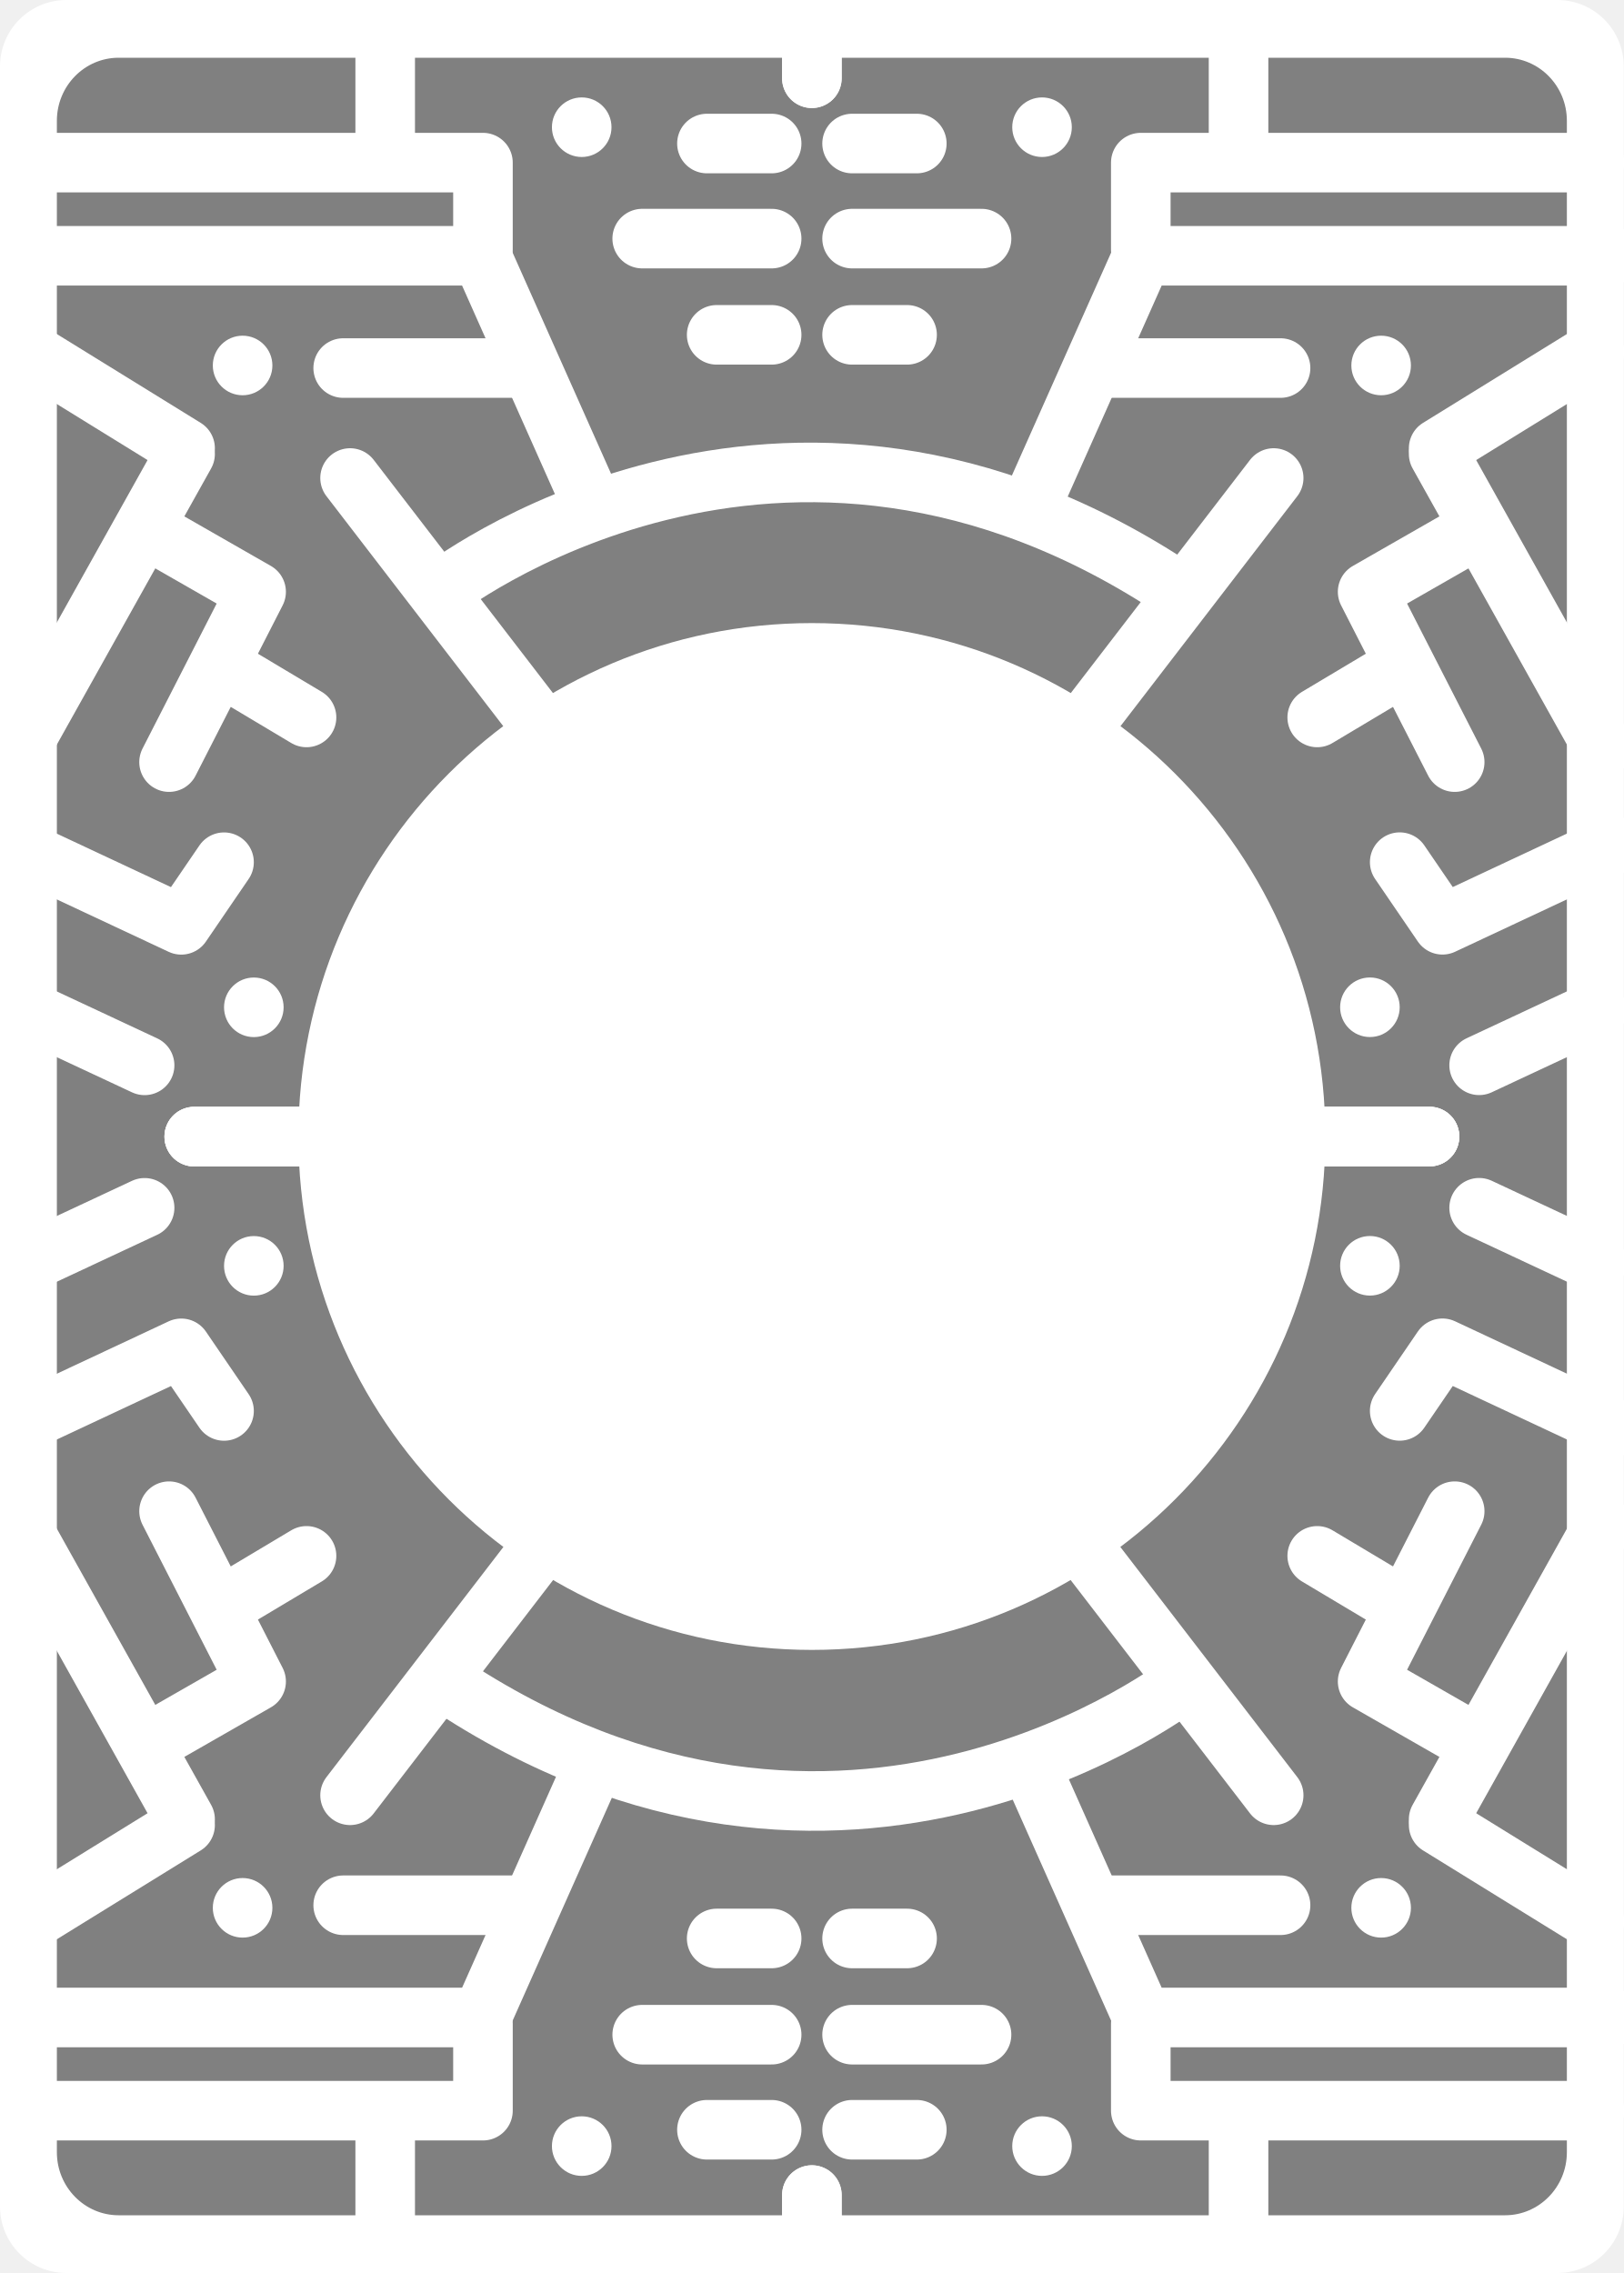
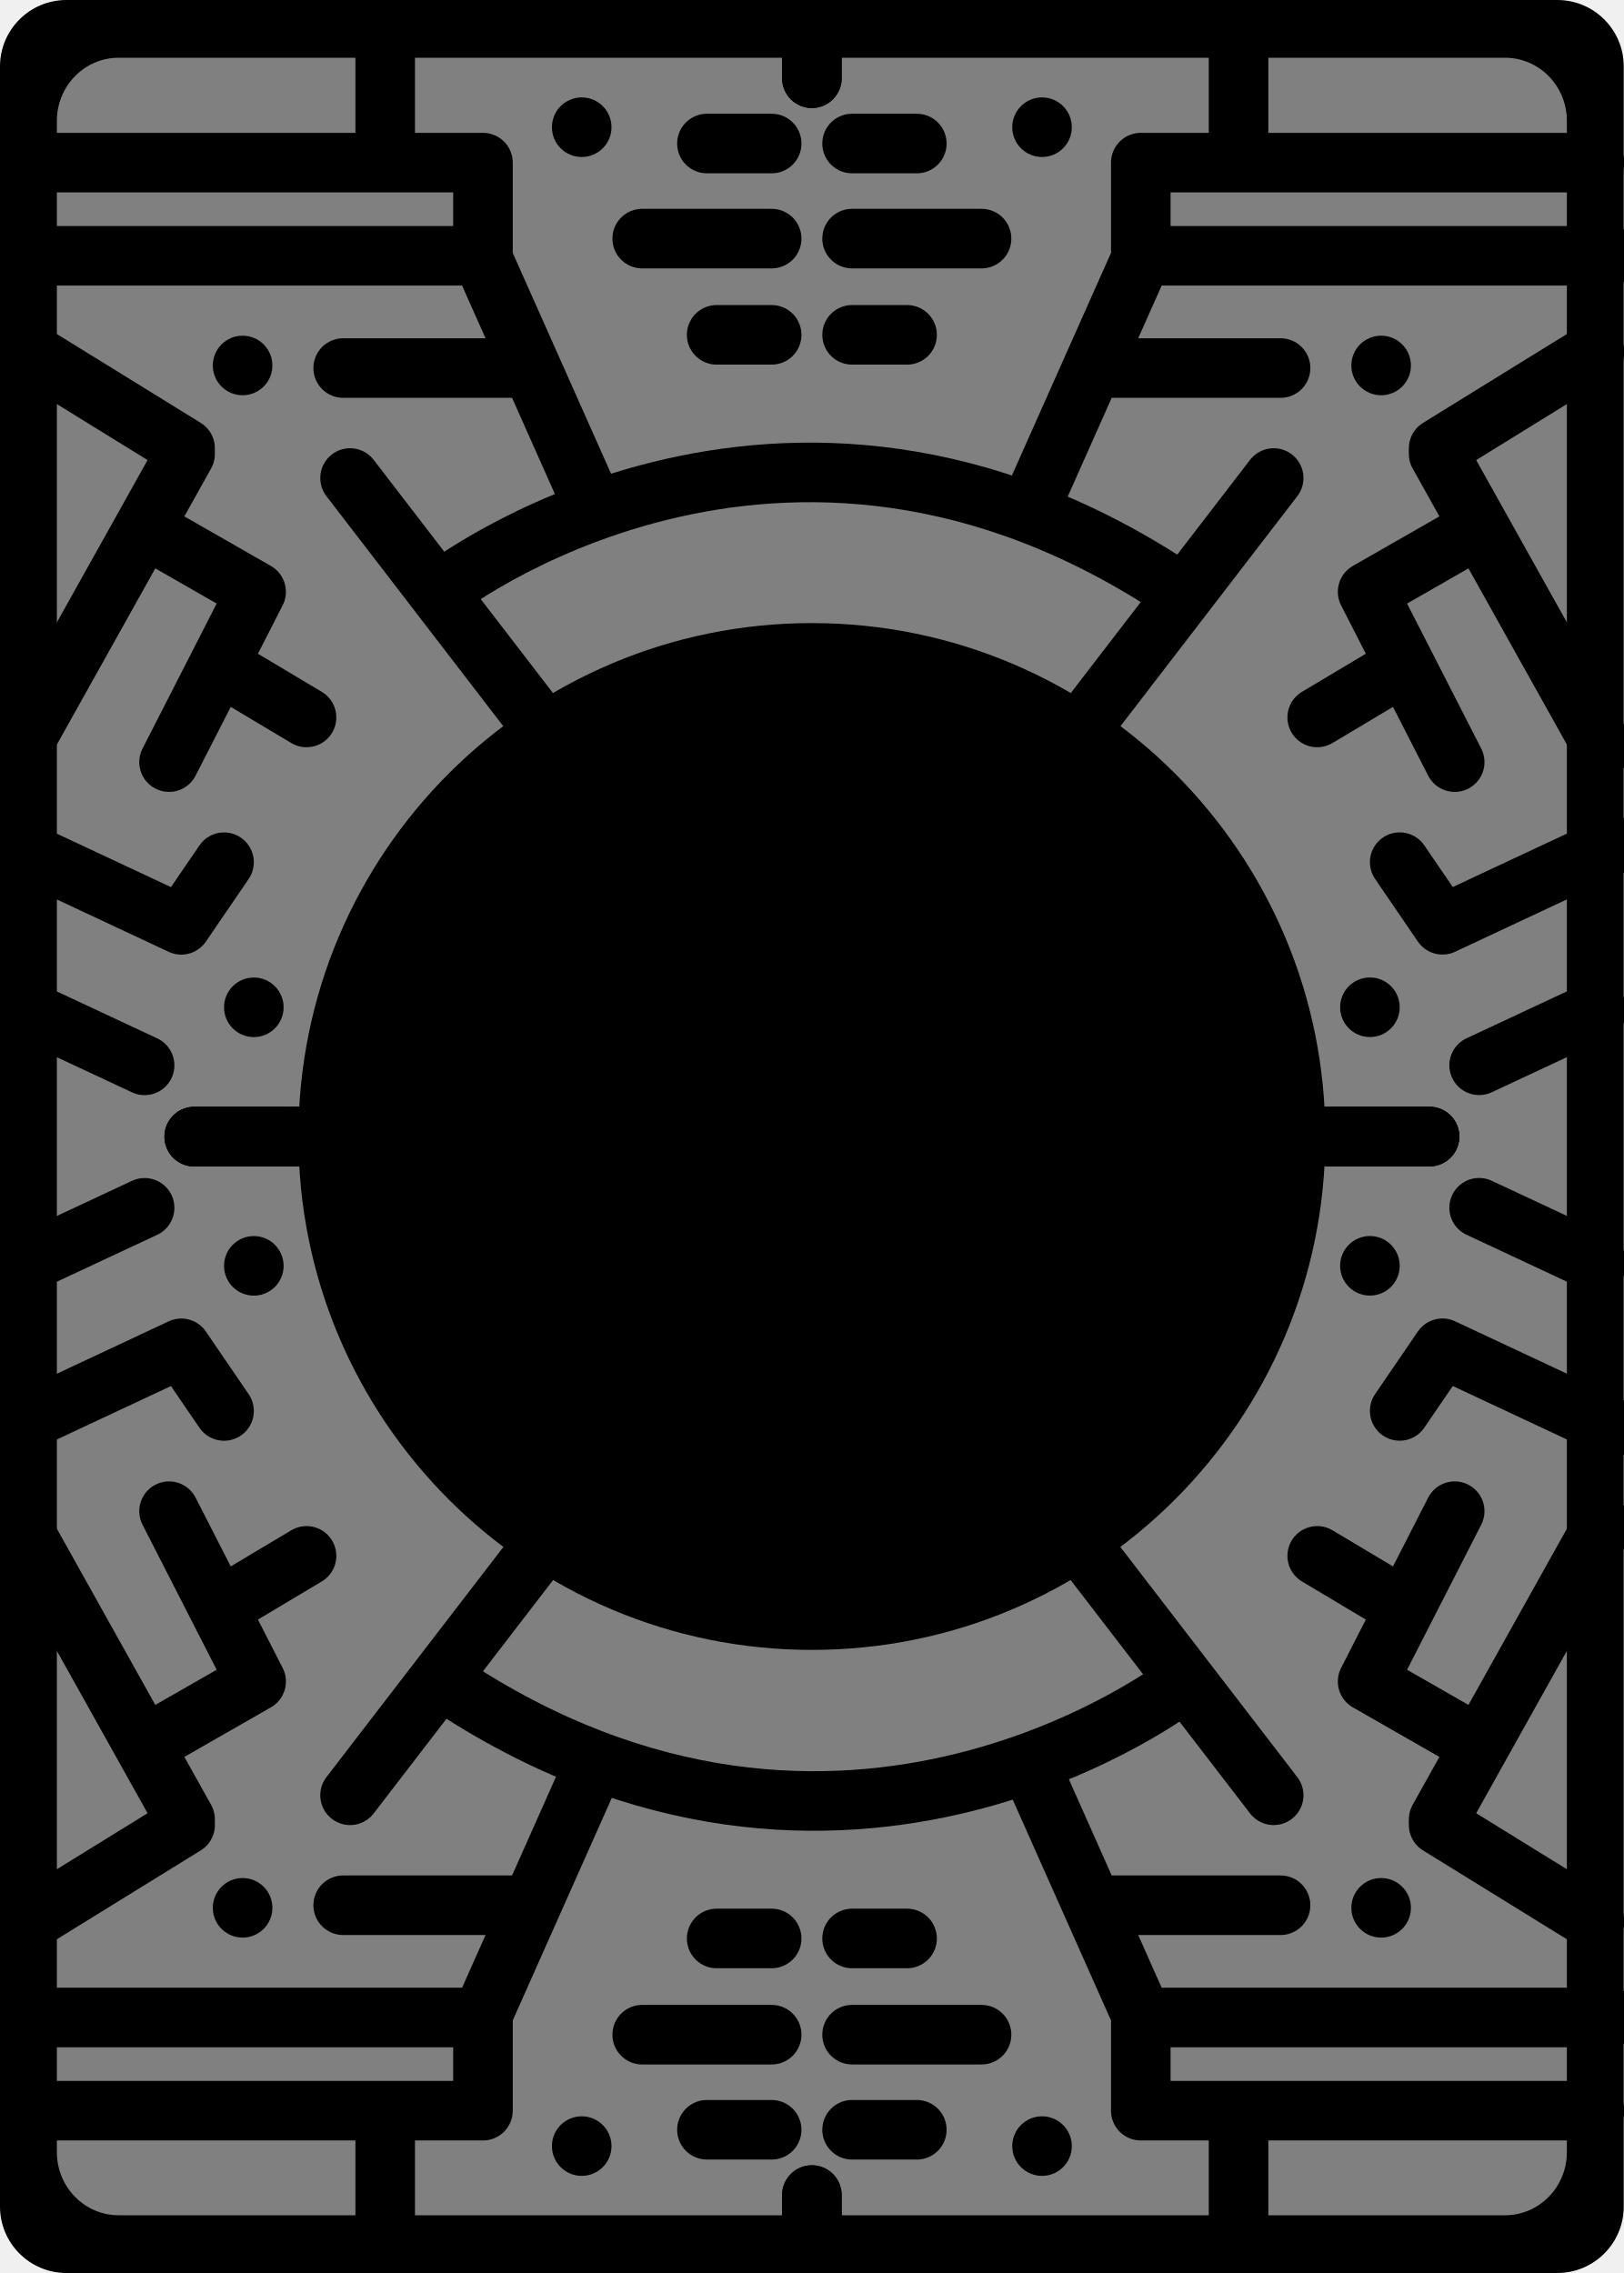
<svg xmlns="http://www.w3.org/2000/svg" version="1.1" x="0px" y="0px" width="708.662px" height="992.125px" viewBox="0 0 708.662 992.125" enable-background="new 0 0 708.662 992.125" xml:space="preserve">
  <defs>
    <style type="text/css">
      --primary: black;
      --primaryShadow: white;
      --secondary: #808080;
    </style>
  </defs>
  <g id="Layer_1">
-     <path fill="#ffffff" d="M679.654,0H29.008C12.987,0,0,12.987,0,29.008v934.11c0,16.021,12.987,29.008,29.008,29.008h650.646   c16.02,0,29.008-12.986,29.008-29.008V29.008C708.662,12.987,695.673,0,679.654,0z" />
+     <path fill="#000" d="M679.654,0H29.008C12.987,0,0,12.987,0,29.008v934.11c0,16.021,12.987,29.008,29.008,29.008h650.646   c16.02,0,29.008-12.986,29.008-29.008V29.008C708.662,12.987,695.673,0,679.654,0z" />
    <path fill="#808080" d="M656.866,25.2H51.798c-14.898,0-26.977,12.328-26.977,27.535v886.657c0,15.209,12.078,27.535,26.977,27.535   h605.067c14.897,0,26.976-12.326,26.976-27.535V52.734C683.841,37.527,671.763,25.2,656.866,25.2z" />
  </g>
  <g id="Lines">
-     <polyline fill="none" stroke="#ffffff" stroke-width="26" stroke-linecap="round" stroke-linejoin="round" stroke-miterlimit="10" points="   354.331,496.075 520.882,496.075 623.882,496.051  " />
-     <line fill="none" stroke="#ffffff" stroke-width="26" stroke-linecap="round" stroke-linejoin="round" stroke-miterlimit="10" x1="645.549" y1="464.982" x2="696.882" y2="440.982" />
-     <polyline fill="none" stroke="#ffffff" stroke-width="26" stroke-linecap="round" stroke-linejoin="round" stroke-miterlimit="10" points="   610.882,376.316 629.549,403.649 703.549,368.982  " />
-     <polyline fill="none" stroke="#ffffff" stroke-width="26" stroke-linecap="round" stroke-linejoin="round" stroke-miterlimit="10" points="   354.331,496.074 520.881,496.074 623.881,496.098  " />
-     <line fill="none" stroke="#ffffff" stroke-width="26" stroke-linecap="round" stroke-linejoin="round" stroke-miterlimit="10" x1="645.548" y1="527.167" x2="696.881" y2="551.167" />
-     <polyline fill="none" stroke="#ffffff" stroke-width="26" stroke-linecap="round" stroke-linejoin="round" stroke-miterlimit="10" points="   610.881,615.833 629.548,588.5 703.548,623.167  " />
-     <polyline fill="none" stroke="#ffffff" stroke-width="26" stroke-linecap="round" stroke-linejoin="round" stroke-miterlimit="10" points="   354.33,496.098 187.779,496.098 84.779,496.075  " />
-     <line fill="none" stroke="#ffffff" stroke-width="26" stroke-linecap="round" stroke-linejoin="round" stroke-miterlimit="10" x1="63.112" y1="465.005" x2="11.779" y2="441.005" />
-     <polyline fill="none" stroke="#ffffff" stroke-width="26" stroke-linecap="round" stroke-linejoin="round" stroke-miterlimit="10" points="   97.779,376.339 79.112,403.672 5.112,369.006  " />
-     <polyline fill="none" stroke="#ffffff" stroke-width="26" stroke-linecap="round" stroke-linejoin="round" stroke-miterlimit="10" points="   354.331,496.097 187.78,496.097 84.78,496.121  " />
-     <line fill="none" stroke="#ffffff" stroke-width="26" stroke-linecap="round" stroke-linejoin="round" stroke-miterlimit="10" x1="63.113" y1="527.19" x2="11.78" y2="551.19" />
-     <polyline fill="none" stroke="#ffffff" stroke-width="26" stroke-linecap="round" stroke-linejoin="round" stroke-miterlimit="10" points="   97.78,615.856 79.113,588.524 5.113,623.19  " />
-     <path fill="none" stroke="#ffffff" stroke-width="26" stroke-linecap="round" stroke-linejoin="round" stroke-miterlimit="10" d="   M191.549,258.316c0,0,148.742-117.261,323.333,0" />
-     <line fill="none" stroke="#ffffff" stroke-width="26" stroke-linecap="round" stroke-linejoin="round" stroke-miterlimit="10" x1="555.882" y1="208.649" x2="473.882" y2="315.316" />
-     <polyline fill="none" stroke="#ffffff" stroke-width="26" stroke-linecap="round" stroke-linejoin="round" stroke-miterlimit="10" points="   452.549,214.982 498.549,111.649 702.549,111.649  " />
-     <polyline fill="none" stroke="#ffffff" stroke-width="26" stroke-linecap="round" stroke-linejoin="round" stroke-miterlimit="10" points="   497.882,72.982 497.882,108.982 497.882,70.982 695.882,70.982  " />
-     <line fill="none" stroke="#ffffff" stroke-width="26" stroke-linecap="round" stroke-linejoin="round" stroke-miterlimit="10" x1="540.549" y1="13.982" x2="540.549" y2="66.649" />
-     <line fill="none" stroke="#ffffff" stroke-width="26" stroke-linecap="round" stroke-linejoin="round" stroke-miterlimit="10" x1="371.882" y1="146.149" x2="395.882" y2="146.149" />
-     <line fill="none" stroke="#ffffff" stroke-width="26" stroke-linecap="round" stroke-linejoin="round" stroke-miterlimit="10" x1="371.882" y1="104.149" x2="428.382" y2="104.149" />
-     <line fill="none" stroke="#ffffff" stroke-width="26" stroke-linecap="round" stroke-linejoin="round" stroke-miterlimit="10" x1="371.882" y1="62.649" x2="400.132" y2="62.649" />
-     <line fill="none" stroke="#ffffff" stroke-width="26" stroke-linecap="round" stroke-linejoin="round" stroke-miterlimit="10" x1="354.332" y1="34.149" x2="354.332" y2="13.982" />
-     <line fill="none" stroke="#ffffff" stroke-width="26" stroke-linecap="round" stroke-linejoin="round" stroke-miterlimit="10" x1="558.882" y1="160.649" x2="480.382" y2="160.649" />
-     <line fill="none" stroke="#ffffff" stroke-width="26" stroke-linecap="round" stroke-linejoin="round" stroke-miterlimit="10" x1="627.882" y1="195.649" x2="695.882" y2="153.649" />
-     <line fill="none" stroke="#ffffff" stroke-width="26" stroke-linecap="round" stroke-linejoin="round" stroke-miterlimit="10" x1="627.882" y1="198.149" x2="699.382" y2="326.149" />
-     <polyline fill="none" stroke="#ffffff" stroke-width="26" stroke-linecap="round" stroke-linejoin="round" stroke-miterlimit="10" points="   642.382,232.258 596.882,258.316 634.882,332.649  " />
-     <line fill="none" stroke="#ffffff" stroke-width="26" stroke-linecap="round" stroke-linejoin="round" stroke-miterlimit="10" x1="610.882" y1="291.649" x2="574.882" y2="313.149" />
-     <line fill="none" stroke="#ffffff" stroke-width="26" stroke-linecap="round" stroke-linejoin="round" stroke-miterlimit="10" x1="152.78" y1="208.649" x2="234.78" y2="315.316" />
-     <polyline fill="none" stroke="#ffffff" stroke-width="26" stroke-linecap="round" stroke-linejoin="round" stroke-miterlimit="10" points="   256.113,214.982 210.113,111.649 6.113,111.649  " />
-     <polyline fill="none" stroke="#ffffff" stroke-width="26" stroke-linecap="round" stroke-linejoin="round" stroke-miterlimit="10" points="   210.78,72.982 210.78,108.982 210.78,70.982 12.78,70.982  " />
-     <line fill="none" stroke="#ffffff" stroke-width="26" stroke-linecap="round" stroke-linejoin="round" stroke-miterlimit="10" x1="168.113" y1="13.982" x2="168.113" y2="66.649" />
-     <line fill="none" stroke="#ffffff" stroke-width="26" stroke-linecap="round" stroke-linejoin="round" stroke-miterlimit="10" x1="336.78" y1="146.149" x2="312.78" y2="146.149" />
-     <line fill="none" stroke="#ffffff" stroke-width="26" stroke-linecap="round" stroke-linejoin="round" stroke-miterlimit="10" x1="336.78" y1="104.149" x2="280.28" y2="104.149" />
-     <line fill="none" stroke="#ffffff" stroke-width="26" stroke-linecap="round" stroke-linejoin="round" stroke-miterlimit="10" x1="336.78" y1="62.649" x2="308.53" y2="62.649" />
-     <line fill="none" stroke="#ffffff" stroke-width="26" stroke-linecap="round" stroke-linejoin="round" stroke-miterlimit="10" x1="354.331" y1="34.149" x2="354.331" y2="13.982" />
-     <line fill="none" stroke="#ffffff" stroke-width="26" stroke-linecap="round" stroke-linejoin="round" stroke-miterlimit="10" x1="149.78" y1="160.649" x2="228.28" y2="160.649" />
-     <line fill="none" stroke="#ffffff" stroke-width="26" stroke-linecap="round" stroke-linejoin="round" stroke-miterlimit="10" x1="80.78" y1="195.649" x2="12.78" y2="153.649" />
-     <line fill="none" stroke="#ffffff" stroke-width="26" stroke-linecap="round" stroke-linejoin="round" stroke-miterlimit="10" x1="80.78" y1="198.149" x2="9.28" y2="326.149" />
-     <polyline fill="none" stroke="#ffffff" stroke-width="26" stroke-linecap="round" stroke-linejoin="round" stroke-miterlimit="10" points="   66.28,232.258 111.78,258.316 73.78,332.649  " />
-     <line fill="none" stroke="#ffffff" stroke-width="26" stroke-linecap="round" stroke-linejoin="round" stroke-miterlimit="10" x1="97.78" y1="291.649" x2="133.78" y2="313.149" />
-     <line fill="none" stroke="#ffffff" stroke-width="26" stroke-linecap="round" stroke-linejoin="round" stroke-miterlimit="10" x1="152.781" y1="783.606" x2="234.781" y2="676.938" />
-     <polyline fill="none" stroke="#ffffff" stroke-width="26" stroke-linecap="round" stroke-linejoin="round" stroke-miterlimit="10" points="   256.113,777.272 210.113,880.606 6.113,880.606  " />
-     <polyline fill="none" stroke="#ffffff" stroke-width="26" stroke-linecap="round" stroke-linejoin="round" stroke-miterlimit="10" points="   210.781,919.272 210.781,883.272 210.781,921.272 12.781,921.272  " />
-     <line fill="none" stroke="#ffffff" stroke-width="26" stroke-linecap="round" stroke-linejoin="round" stroke-miterlimit="10" x1="168.113" y1="978.272" x2="168.113" y2="925.606" />
-     <line fill="none" stroke="#ffffff" stroke-width="26" stroke-linecap="round" stroke-linejoin="round" stroke-miterlimit="10" x1="336.781" y1="846.106" x2="312.781" y2="846.106" />
-     <line fill="none" stroke="#ffffff" stroke-width="26" stroke-linecap="round" stroke-linejoin="round" stroke-miterlimit="10" x1="336.781" y1="888.106" x2="280.281" y2="888.106" />
-     <line fill="none" stroke="#ffffff" stroke-width="26" stroke-linecap="round" stroke-linejoin="round" stroke-miterlimit="10" x1="336.781" y1="929.606" x2="308.531" y2="929.606" />
-     <line fill="none" stroke="#ffffff" stroke-width="26" stroke-linecap="round" stroke-linejoin="round" stroke-miterlimit="10" x1="354.331" y1="958.106" x2="354.331" y2="978.272" />
-     <line fill="none" stroke="#ffffff" stroke-width="26" stroke-linecap="round" stroke-linejoin="round" stroke-miterlimit="10" x1="149.781" y1="831.606" x2="228.281" y2="831.606" />
-     <line fill="none" stroke="#ffffff" stroke-width="26" stroke-linecap="round" stroke-linejoin="round" stroke-miterlimit="10" x1="80.781" y1="796.606" x2="12.781" y2="838.606" />
-     <line fill="none" stroke="#ffffff" stroke-width="26" stroke-linecap="round" stroke-linejoin="round" stroke-miterlimit="10" x1="80.781" y1="794.106" x2="9.281" y2="666.106" />
-     <polyline fill="none" stroke="#ffffff" stroke-width="26" stroke-linecap="round" stroke-linejoin="round" stroke-miterlimit="10" points="   66.281,759.997 111.781,733.938 73.781,659.606  " />
-     <line fill="none" stroke="#ffffff" stroke-width="26" stroke-linecap="round" stroke-linejoin="round" stroke-miterlimit="10" x1="97.781" y1="700.606" x2="133.781" y2="679.106" />
-     <line fill="none" stroke="#ffffff" stroke-width="26" stroke-linecap="round" stroke-linejoin="round" stroke-miterlimit="10" x1="555.882" y1="783.606" x2="473.882" y2="676.938" />
-     <polyline fill="none" stroke="#ffffff" stroke-width="26" stroke-linecap="round" stroke-linejoin="round" stroke-miterlimit="10" points="   452.55,777.272 498.55,880.606 702.55,880.606  " />
-     <polyline fill="none" stroke="#ffffff" stroke-width="26" stroke-linecap="round" stroke-linejoin="round" stroke-miterlimit="10" points="   497.882,919.272 497.882,883.272 497.882,921.272 695.882,921.272  " />
-     <line fill="none" stroke="#ffffff" stroke-width="26" stroke-linecap="round" stroke-linejoin="round" stroke-miterlimit="10" x1="540.55" y1="978.272" x2="540.55" y2="925.606" />
-     <line fill="none" stroke="#ffffff" stroke-width="26" stroke-linecap="round" stroke-linejoin="round" stroke-miterlimit="10" x1="371.882" y1="846.106" x2="395.882" y2="846.106" />
-     <line fill="none" stroke="#ffffff" stroke-width="26" stroke-linecap="round" stroke-linejoin="round" stroke-miterlimit="10" x1="371.882" y1="888.106" x2="428.382" y2="888.106" />
-     <line fill="none" stroke="#ffffff" stroke-width="26" stroke-linecap="round" stroke-linejoin="round" stroke-miterlimit="10" x1="371.882" y1="929.606" x2="400.132" y2="929.606" />
-     <line fill="none" stroke="#ffffff" stroke-width="26" stroke-linecap="round" stroke-linejoin="round" stroke-miterlimit="10" x1="354.332" y1="958.106" x2="354.332" y2="978.272" />
-     <line fill="none" stroke="#ffffff" stroke-width="26" stroke-linecap="round" stroke-linejoin="round" stroke-miterlimit="10" x1="558.882" y1="831.606" x2="480.382" y2="831.606" />
-     <line fill="none" stroke="#ffffff" stroke-width="26" stroke-linecap="round" stroke-linejoin="round" stroke-miterlimit="10" x1="627.882" y1="796.606" x2="695.882" y2="838.606" />
-     <line fill="none" stroke="#ffffff" stroke-width="26" stroke-linecap="round" stroke-linejoin="round" stroke-miterlimit="10" x1="627.882" y1="794.106" x2="699.382" y2="666.106" />
-     <polyline fill="none" stroke="#ffffff" stroke-width="26" stroke-linecap="round" stroke-linejoin="round" stroke-miterlimit="10" points="   642.382,759.997 596.882,733.938 634.882,659.606  " />
-     <line fill="none" stroke="#ffffff" stroke-width="26" stroke-linecap="round" stroke-linejoin="round" stroke-miterlimit="10" x1="610.882" y1="700.606" x2="574.882" y2="679.106" />
-     <polyline fill="none" stroke="#ffffff" stroke-width="26" stroke-linecap="round" stroke-linejoin="round" stroke-miterlimit="10" points="   354.332,496.145 520.882,496.145 623.882,496.121  " />
-     <path fill="none" stroke="#ffffff" stroke-width="26" stroke-linecap="round" stroke-linejoin="round" stroke-miterlimit="10" d="   M517.112,733.987c0,0-148.742,117.26-323.333,0" />
-     <polyline fill="none" stroke="#ffffff" stroke-width="26" stroke-linecap="round" stroke-linejoin="round" stroke-miterlimit="10" points="   354.331,496.145 187.779,496.145 84.779,496.168  " />
+     <polyline fill="none" stroke="#000" stroke-width="26" stroke-linecap="round" stroke-linejoin="round" stroke-miterlimit="10" points="   354.331,496.075 520.882,496.075 623.882,496.051  " />
+     <line fill="none" stroke="#000" stroke-width="26" stroke-linecap="round" stroke-linejoin="round" stroke-miterlimit="10" x1="645.549" y1="464.982" x2="696.882" y2="440.982" />
+     <polyline fill="none" stroke="#000" stroke-width="26" stroke-linecap="round" stroke-linejoin="round" stroke-miterlimit="10" points="   610.882,376.316 629.549,403.649 703.549,368.982  " />
+     <polyline fill="none" stroke="#000" stroke-width="26" stroke-linecap="round" stroke-linejoin="round" stroke-miterlimit="10" points="   354.331,496.074 520.881,496.074 623.881,496.098  " />
+     <line fill="none" stroke="#000" stroke-width="26" stroke-linecap="round" stroke-linejoin="round" stroke-miterlimit="10" x1="645.548" y1="527.167" x2="696.881" y2="551.167" />
+     <polyline fill="none" stroke="#000" stroke-width="26" stroke-linecap="round" stroke-linejoin="round" stroke-miterlimit="10" points="   610.881,615.833 629.548,588.5 703.548,623.167  " />
+     <polyline fill="none" stroke="#000" stroke-width="26" stroke-linecap="round" stroke-linejoin="round" stroke-miterlimit="10" points="   354.33,496.098 187.779,496.098 84.779,496.075  " />
+     <line fill="none" stroke="#000" stroke-width="26" stroke-linecap="round" stroke-linejoin="round" stroke-miterlimit="10" x1="63.112" y1="465.005" x2="11.779" y2="441.005" />
+     <polyline fill="none" stroke="#000" stroke-width="26" stroke-linecap="round" stroke-linejoin="round" stroke-miterlimit="10" points="   97.779,376.339 79.112,403.672 5.112,369.006  " />
+     <polyline fill="none" stroke="#000" stroke-width="26" stroke-linecap="round" stroke-linejoin="round" stroke-miterlimit="10" points="   354.331,496.097 187.78,496.097 84.78,496.121  " />
+     <line fill="none" stroke="#000" stroke-width="26" stroke-linecap="round" stroke-linejoin="round" stroke-miterlimit="10" x1="63.113" y1="527.19" x2="11.78" y2="551.19" />
+     <polyline fill="none" stroke="#000" stroke-width="26" stroke-linecap="round" stroke-linejoin="round" stroke-miterlimit="10" points="   97.78,615.856 79.113,588.524 5.113,623.19  " />
+     <path fill="none" stroke="#000" stroke-width="26" stroke-linecap="round" stroke-linejoin="round" stroke-miterlimit="10" d="   M191.549,258.316c0,0,148.742-117.261,323.333,0" />
+     <line fill="none" stroke="#000" stroke-width="26" stroke-linecap="round" stroke-linejoin="round" stroke-miterlimit="10" x1="555.882" y1="208.649" x2="473.882" y2="315.316" />
+     <polyline fill="none" stroke="#000" stroke-width="26" stroke-linecap="round" stroke-linejoin="round" stroke-miterlimit="10" points="   452.549,214.982 498.549,111.649 702.549,111.649  " />
+     <polyline fill="none" stroke="#000" stroke-width="26" stroke-linecap="round" stroke-linejoin="round" stroke-miterlimit="10" points="   497.882,72.982 497.882,108.982 497.882,70.982 695.882,70.982  " />
+     <line fill="none" stroke="#000" stroke-width="26" stroke-linecap="round" stroke-linejoin="round" stroke-miterlimit="10" x1="540.549" y1="13.982" x2="540.549" y2="66.649" />
+     <line fill="none" stroke="#000" stroke-width="26" stroke-linecap="round" stroke-linejoin="round" stroke-miterlimit="10" x1="371.882" y1="146.149" x2="395.882" y2="146.149" />
+     <line fill="none" stroke="#000" stroke-width="26" stroke-linecap="round" stroke-linejoin="round" stroke-miterlimit="10" x1="371.882" y1="104.149" x2="428.382" y2="104.149" />
+     <line fill="none" stroke="#000" stroke-width="26" stroke-linecap="round" stroke-linejoin="round" stroke-miterlimit="10" x1="371.882" y1="62.649" x2="400.132" y2="62.649" />
+     <line fill="none" stroke="#000" stroke-width="26" stroke-linecap="round" stroke-linejoin="round" stroke-miterlimit="10" x1="354.332" y1="34.149" x2="354.332" y2="13.982" />
+     <line fill="none" stroke="#000" stroke-width="26" stroke-linecap="round" stroke-linejoin="round" stroke-miterlimit="10" x1="558.882" y1="160.649" x2="480.382" y2="160.649" />
+     <line fill="none" stroke="#000" stroke-width="26" stroke-linecap="round" stroke-linejoin="round" stroke-miterlimit="10" x1="627.882" y1="195.649" x2="695.882" y2="153.649" />
+     <line fill="none" stroke="#000" stroke-width="26" stroke-linecap="round" stroke-linejoin="round" stroke-miterlimit="10" x1="627.882" y1="198.149" x2="699.382" y2="326.149" />
+     <polyline fill="none" stroke="#000" stroke-width="26" stroke-linecap="round" stroke-linejoin="round" stroke-miterlimit="10" points="   642.382,232.258 596.882,258.316 634.882,332.649  " />
+     <line fill="none" stroke="#000" stroke-width="26" stroke-linecap="round" stroke-linejoin="round" stroke-miterlimit="10" x1="610.882" y1="291.649" x2="574.882" y2="313.149" />
+     <line fill="none" stroke="#000" stroke-width="26" stroke-linecap="round" stroke-linejoin="round" stroke-miterlimit="10" x1="152.78" y1="208.649" x2="234.78" y2="315.316" />
+     <polyline fill="none" stroke="#000" stroke-width="26" stroke-linecap="round" stroke-linejoin="round" stroke-miterlimit="10" points="   256.113,214.982 210.113,111.649 6.113,111.649  " />
+     <polyline fill="none" stroke="#000" stroke-width="26" stroke-linecap="round" stroke-linejoin="round" stroke-miterlimit="10" points="   210.78,72.982 210.78,108.982 210.78,70.982 12.78,70.982  " />
+     <line fill="none" stroke="#000" stroke-width="26" stroke-linecap="round" stroke-linejoin="round" stroke-miterlimit="10" x1="168.113" y1="13.982" x2="168.113" y2="66.649" />
+     <line fill="none" stroke="#000" stroke-width="26" stroke-linecap="round" stroke-linejoin="round" stroke-miterlimit="10" x1="336.78" y1="146.149" x2="312.78" y2="146.149" />
+     <line fill="none" stroke="#000" stroke-width="26" stroke-linecap="round" stroke-linejoin="round" stroke-miterlimit="10" x1="336.78" y1="104.149" x2="280.28" y2="104.149" />
+     <line fill="none" stroke="#000" stroke-width="26" stroke-linecap="round" stroke-linejoin="round" stroke-miterlimit="10" x1="336.78" y1="62.649" x2="308.53" y2="62.649" />
+     <line fill="none" stroke="#000" stroke-width="26" stroke-linecap="round" stroke-linejoin="round" stroke-miterlimit="10" x1="354.331" y1="34.149" x2="354.331" y2="13.982" />
+     <line fill="none" stroke="#000" stroke-width="26" stroke-linecap="round" stroke-linejoin="round" stroke-miterlimit="10" x1="149.78" y1="160.649" x2="228.28" y2="160.649" />
+     <line fill="none" stroke="#000" stroke-width="26" stroke-linecap="round" stroke-linejoin="round" stroke-miterlimit="10" x1="80.78" y1="195.649" x2="12.78" y2="153.649" />
+     <line fill="none" stroke="#000" stroke-width="26" stroke-linecap="round" stroke-linejoin="round" stroke-miterlimit="10" x1="80.78" y1="198.149" x2="9.28" y2="326.149" />
+     <polyline fill="none" stroke="#000" stroke-width="26" stroke-linecap="round" stroke-linejoin="round" stroke-miterlimit="10" points="   66.28,232.258 111.78,258.316 73.78,332.649  " />
+     <line fill="none" stroke="#000" stroke-width="26" stroke-linecap="round" stroke-linejoin="round" stroke-miterlimit="10" x1="97.78" y1="291.649" x2="133.78" y2="313.149" />
+     <line fill="none" stroke="#000" stroke-width="26" stroke-linecap="round" stroke-linejoin="round" stroke-miterlimit="10" x1="152.781" y1="783.606" x2="234.781" y2="676.938" />
+     <polyline fill="none" stroke="#000" stroke-width="26" stroke-linecap="round" stroke-linejoin="round" stroke-miterlimit="10" points="   256.113,777.272 210.113,880.606 6.113,880.606  " />
+     <polyline fill="none" stroke="#000" stroke-width="26" stroke-linecap="round" stroke-linejoin="round" stroke-miterlimit="10" points="   210.781,919.272 210.781,883.272 210.781,921.272 12.781,921.272  " />
+     <line fill="none" stroke="#000" stroke-width="26" stroke-linecap="round" stroke-linejoin="round" stroke-miterlimit="10" x1="168.113" y1="978.272" x2="168.113" y2="925.606" />
+     <line fill="none" stroke="#000" stroke-width="26" stroke-linecap="round" stroke-linejoin="round" stroke-miterlimit="10" x1="336.781" y1="846.106" x2="312.781" y2="846.106" />
+     <line fill="none" stroke="#000" stroke-width="26" stroke-linecap="round" stroke-linejoin="round" stroke-miterlimit="10" x1="336.781" y1="888.106" x2="280.281" y2="888.106" />
+     <line fill="none" stroke="#000" stroke-width="26" stroke-linecap="round" stroke-linejoin="round" stroke-miterlimit="10" x1="336.781" y1="929.606" x2="308.531" y2="929.606" />
+     <line fill="none" stroke="#000" stroke-width="26" stroke-linecap="round" stroke-linejoin="round" stroke-miterlimit="10" x1="354.331" y1="958.106" x2="354.331" y2="978.272" />
+     <line fill="none" stroke="#000" stroke-width="26" stroke-linecap="round" stroke-linejoin="round" stroke-miterlimit="10" x1="149.781" y1="831.606" x2="228.281" y2="831.606" />
+     <line fill="none" stroke="#000" stroke-width="26" stroke-linecap="round" stroke-linejoin="round" stroke-miterlimit="10" x1="80.781" y1="796.606" x2="12.781" y2="838.606" />
+     <line fill="none" stroke="#000" stroke-width="26" stroke-linecap="round" stroke-linejoin="round" stroke-miterlimit="10" x1="80.781" y1="794.106" x2="9.281" y2="666.106" />
+     <polyline fill="none" stroke="#000" stroke-width="26" stroke-linecap="round" stroke-linejoin="round" stroke-miterlimit="10" points="   66.281,759.997 111.781,733.938 73.781,659.606  " />
+     <line fill="none" stroke="#000" stroke-width="26" stroke-linecap="round" stroke-linejoin="round" stroke-miterlimit="10" x1="97.781" y1="700.606" x2="133.781" y2="679.106" />
+     <line fill="none" stroke="#000" stroke-width="26" stroke-linecap="round" stroke-linejoin="round" stroke-miterlimit="10" x1="555.882" y1="783.606" x2="473.882" y2="676.938" />
+     <polyline fill="none" stroke="#000" stroke-width="26" stroke-linecap="round" stroke-linejoin="round" stroke-miterlimit="10" points="   452.55,777.272 498.55,880.606 702.55,880.606  " />
+     <polyline fill="none" stroke="#000" stroke-width="26" stroke-linecap="round" stroke-linejoin="round" stroke-miterlimit="10" points="   497.882,919.272 497.882,883.272 497.882,921.272 695.882,921.272  " />
+     <line fill="none" stroke="#000" stroke-width="26" stroke-linecap="round" stroke-linejoin="round" stroke-miterlimit="10" x1="540.55" y1="978.272" x2="540.55" y2="925.606" />
+     <line fill="none" stroke="#000" stroke-width="26" stroke-linecap="round" stroke-linejoin="round" stroke-miterlimit="10" x1="371.882" y1="846.106" x2="395.882" y2="846.106" />
+     <line fill="none" stroke="#000" stroke-width="26" stroke-linecap="round" stroke-linejoin="round" stroke-miterlimit="10" x1="371.882" y1="888.106" x2="428.382" y2="888.106" />
+     <line fill="none" stroke="#000" stroke-width="26" stroke-linecap="round" stroke-linejoin="round" stroke-miterlimit="10" x1="371.882" y1="929.606" x2="400.132" y2="929.606" />
+     <line fill="none" stroke="#000" stroke-width="26" stroke-linecap="round" stroke-linejoin="round" stroke-miterlimit="10" x1="354.332" y1="958.106" x2="354.332" y2="978.272" />
+     <line fill="none" stroke="#000" stroke-width="26" stroke-linecap="round" stroke-linejoin="round" stroke-miterlimit="10" x1="558.882" y1="831.606" x2="480.382" y2="831.606" />
+     <line fill="none" stroke="#000" stroke-width="26" stroke-linecap="round" stroke-linejoin="round" stroke-miterlimit="10" x1="627.882" y1="796.606" x2="695.882" y2="838.606" />
+     <line fill="none" stroke="#000" stroke-width="26" stroke-linecap="round" stroke-linejoin="round" stroke-miterlimit="10" x1="627.882" y1="794.106" x2="699.382" y2="666.106" />
+     <polyline fill="none" stroke="#000" stroke-width="26" stroke-linecap="round" stroke-linejoin="round" stroke-miterlimit="10" points="   642.382,759.997 596.882,733.938 634.882,659.606  " />
+     <line fill="none" stroke="#000" stroke-width="26" stroke-linecap="round" stroke-linejoin="round" stroke-miterlimit="10" x1="610.882" y1="700.606" x2="574.882" y2="679.106" />
+     <polyline fill="none" stroke="#000" stroke-width="26" stroke-linecap="round" stroke-linejoin="round" stroke-miterlimit="10" points="   354.332,496.145 520.882,496.145 623.882,496.121  " />
+     <path fill="none" stroke="#000" stroke-width="26" stroke-linecap="round" stroke-linejoin="round" stroke-miterlimit="10" d="   M517.112,733.987c0,0-148.742,117.26-323.333,0" />
+     <polyline fill="none" stroke="#000" stroke-width="26" stroke-linecap="round" stroke-linejoin="round" stroke-miterlimit="10" points="   354.331,496.145 187.779,496.145 84.779,496.168  " />
  </g>
  <g id="Dots">
-     <circle fill="#ffffff" cx="597.881" cy="439.649" r="13" />
-     <circle fill="#ffffff" cx="597.88" cy="552.5" r="13" />
-     <circle fill="#ffffff" cx="110.78" cy="439.673" r="13" />
-     <circle fill="#ffffff" cx="110.781" cy="552.523" r="13" />
-     <circle fill="#ffffff" cx="602.781" cy="159.523" r="13" />
-     <circle fill="#ffffff" cx="454.781" cy="55.523" r="13" />
-     <circle fill="#ffffff" cx="105.881" cy="159.523" r="13" />
-     <circle fill="#ffffff" cx="253.881" cy="55.523" r="13" />
-     <circle fill="#ffffff" cx="105.882" cy="832.731" r="13" />
-     <circle fill="#ffffff" cx="253.882" cy="936.731" r="13" />
-     <circle fill="#ffffff" cx="602.781" cy="832.731" r="13" />
-     <circle fill="#ffffff" cx="454.781" cy="936.731" r="13" />
-     <circle fill="#ffffff" cx="354.331" cy="496.062" r="224.092" />
+     <circle fill="#000" cx="597.881" cy="439.649" r="13" />
+     <circle fill="#000" cx="597.88" cy="552.5" r="13" />
+     <circle fill="#000" cx="110.78" cy="439.673" r="13" />
+     <circle fill="#000" cx="110.781" cy="552.523" r="13" />
+     <circle fill="#000" cx="602.781" cy="159.523" r="13" />
+     <circle fill="#000" cx="454.781" cy="55.523" r="13" />
+     <circle fill="#000" cx="105.881" cy="159.523" r="13" />
+     <circle fill="#000" cx="253.881" cy="55.523" r="13" />
+     <circle fill="#000" cx="105.882" cy="832.731" r="13" />
+     <circle fill="#000" cx="253.882" cy="936.731" r="13" />
+     <circle fill="#000" cx="602.781" cy="832.731" r="13" />
+     <circle fill="#000" cx="454.781" cy="936.731" r="13" />
+     <circle fill="#000" cx="354.331" cy="496.062" r="224.092" />
  </g>
</svg>
